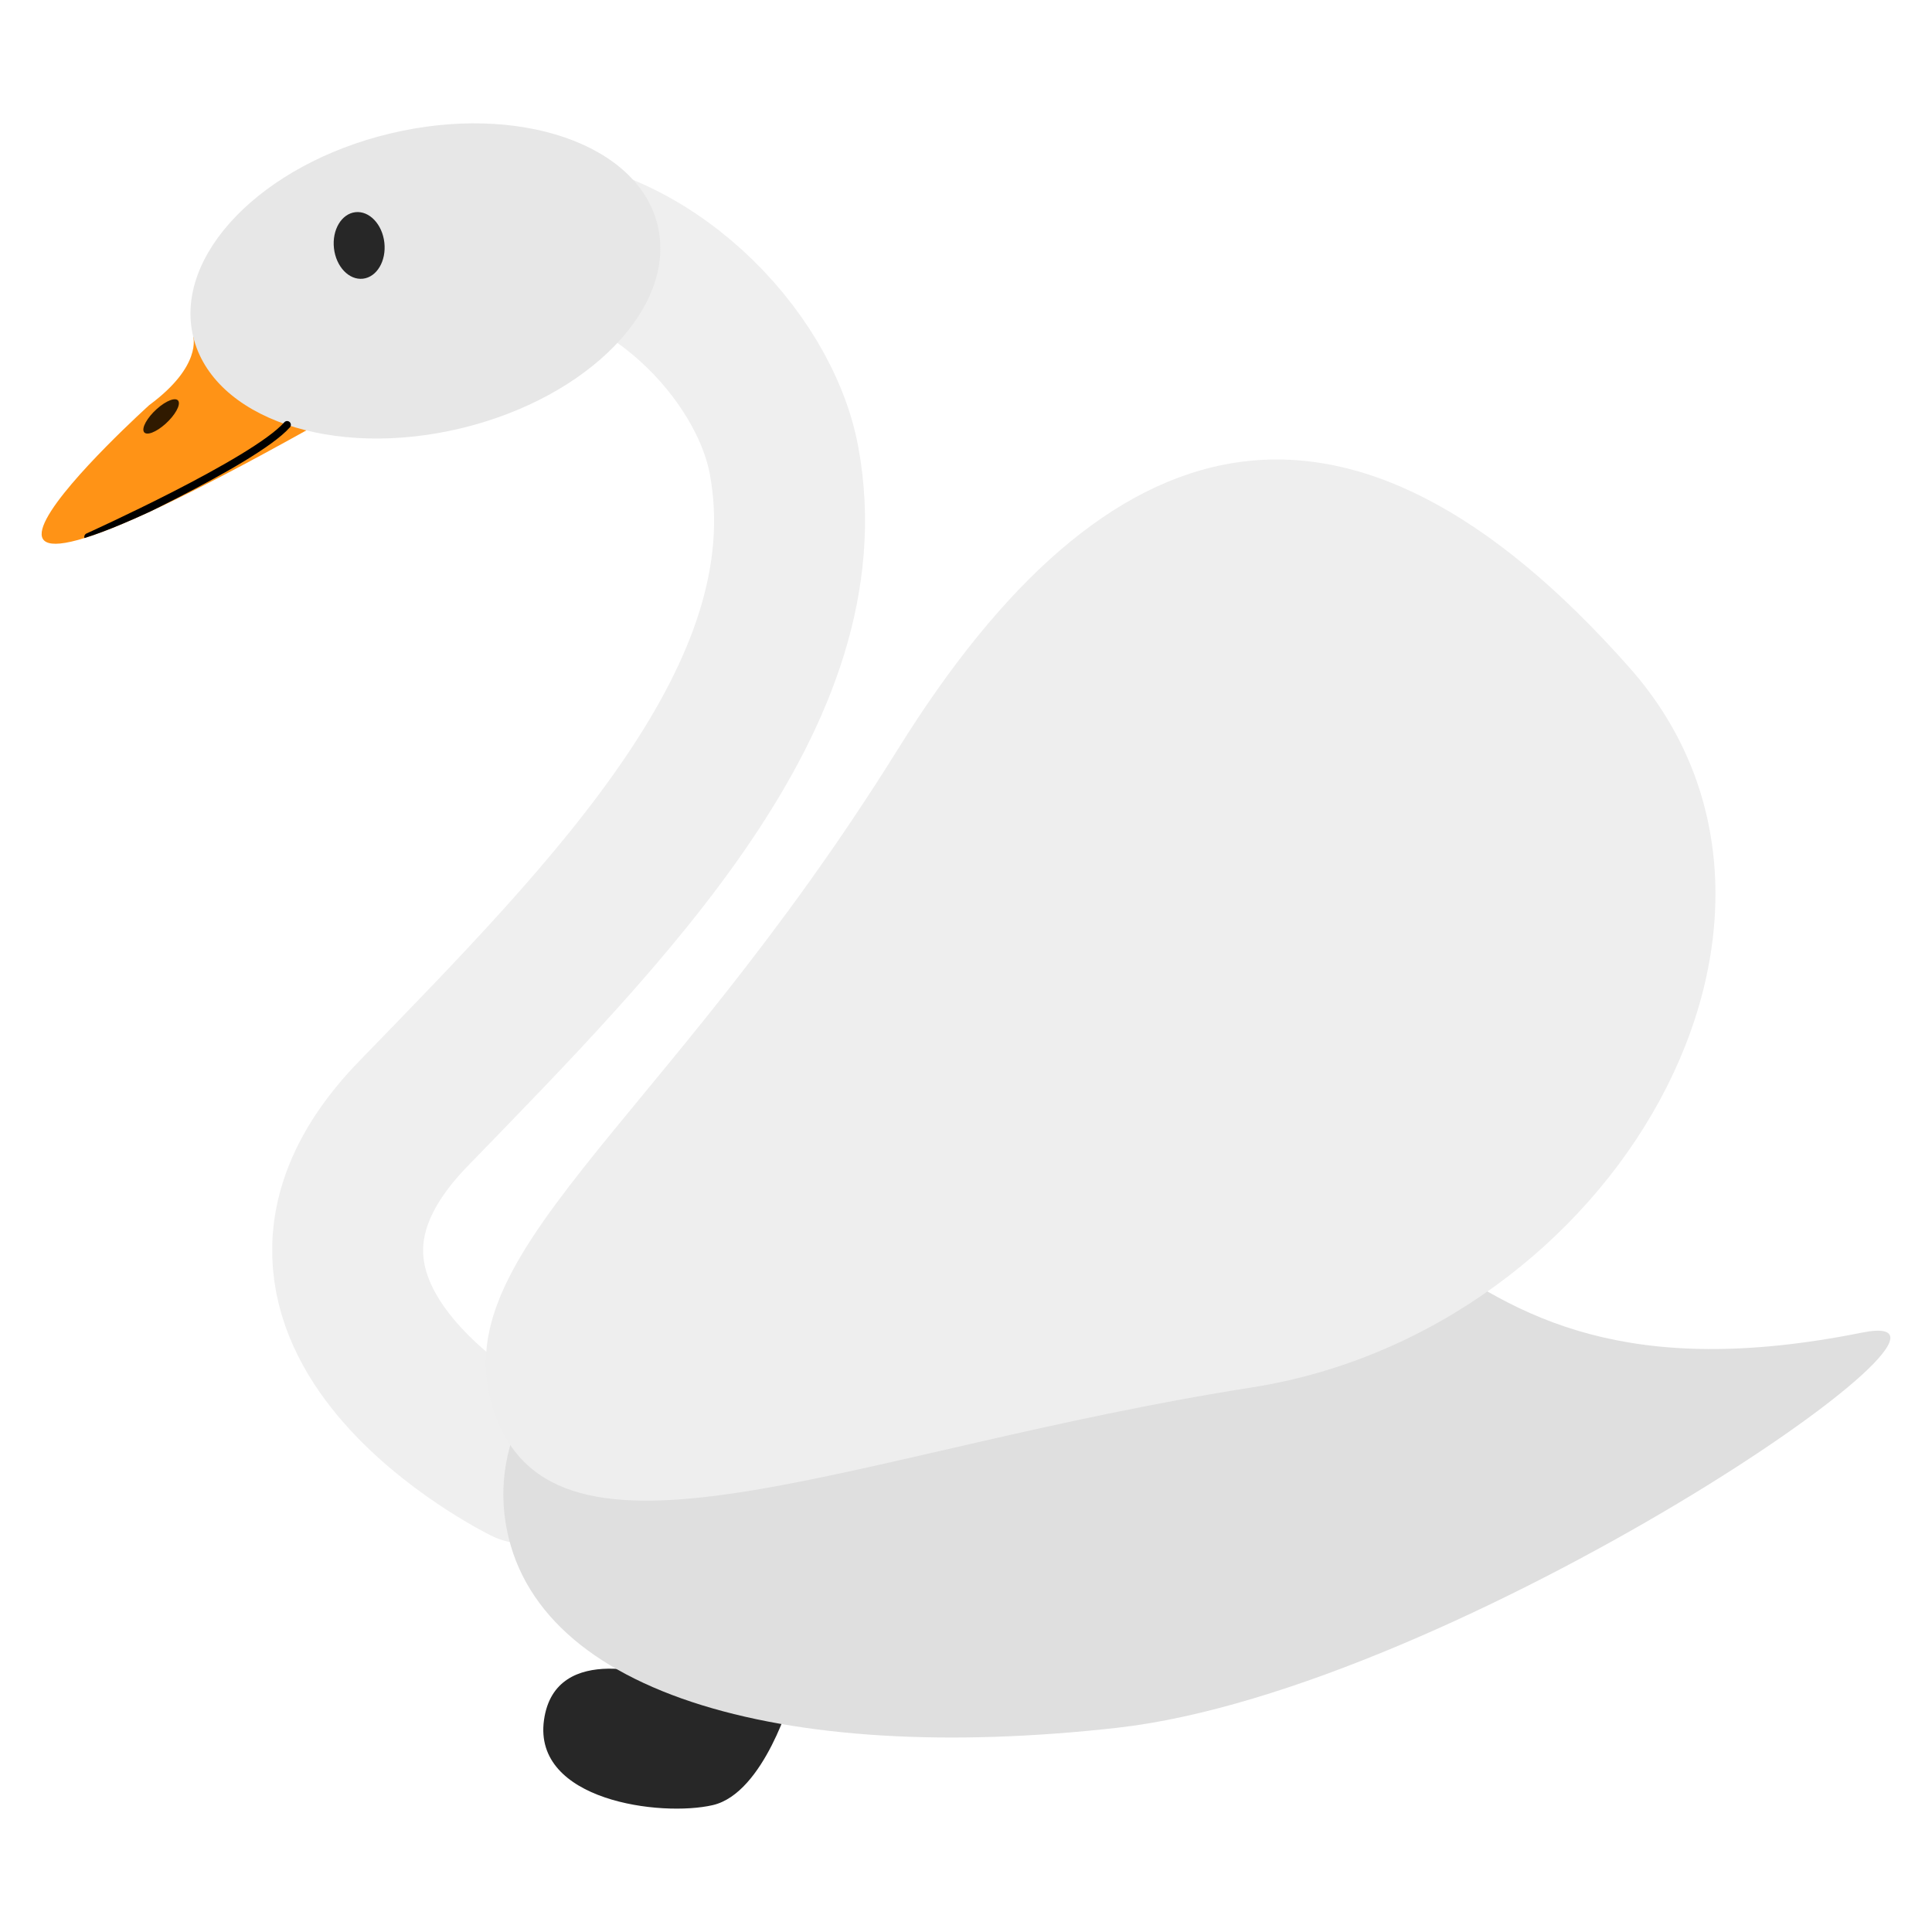
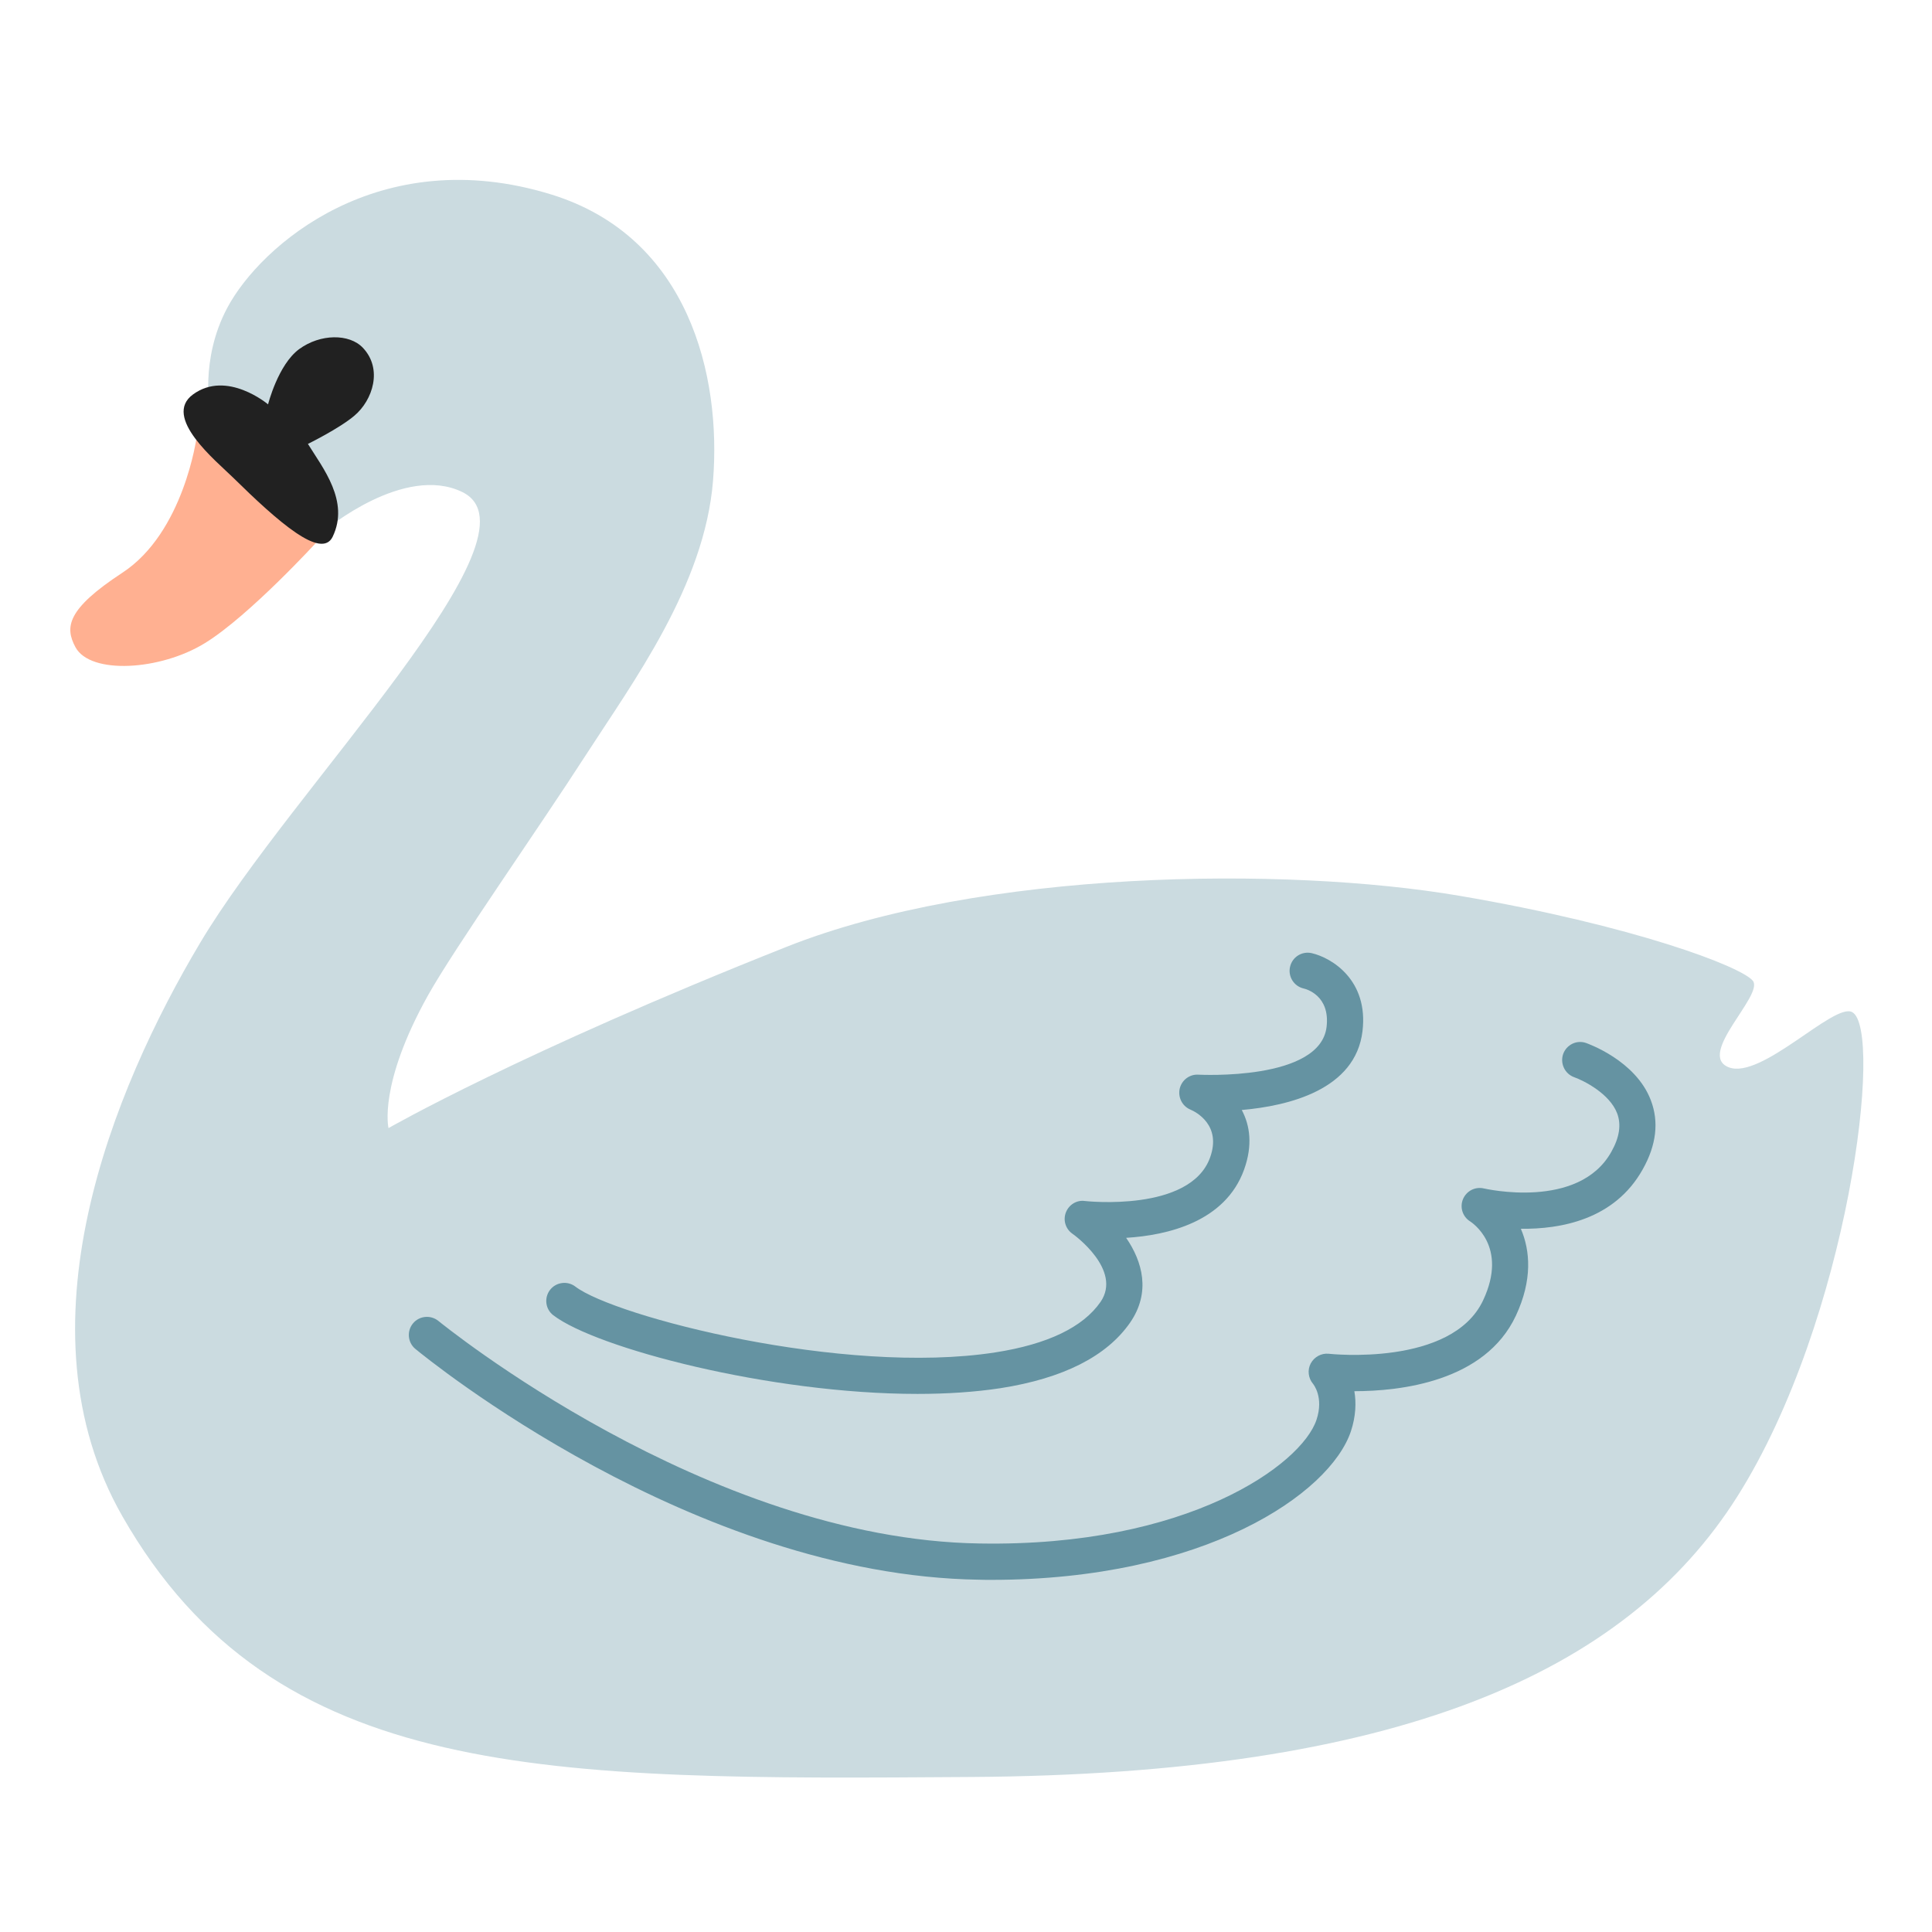
- <svg xmlns="http://www.w3.org/2000/svg" height="128" width="128">
-   <defs>
-     <linearGradient id="a">
-       <stop offset="0" />
-       <stop offset="1" stop-opacity="0" />
-     </linearGradient>
-     <clipPath id="b">
-       <path d="M3.05 35.563s-22.02 15.79 9.438 2.638c7.322-7.458-6.283-6.53-6.283-6.53s.363 1.861-3.154 3.892z" fill="#ff9316" />
-     </clipPath>
-   </defs>
-   <path d="M43.975 111.171s-7.185-2.571-7.934 2.786c-.749 5.358 7.755 6.428 11.181 5.637 3.426-.792 5.256-7.352 5.256-7.352z" fill="#272727" stroke-width=".5" stroke-linecap="round" paint-order="stroke fill markers" />
-   <path d="M34.769 97.264s-20.415-10.041-7.394-23.467c13.02-13.425 27.41-27.826 24.574-43.267-1.306-7.113-9.135-15.19-17.776-15.22" fill="none" stroke="#efefef" stroke-width="10" stroke-linecap="round" />
-   <path d="M123.357 88.29c10.732-2.154-26.914 23.654-49.335 26.18-22.42 2.524-39.276-2.383-40.603-14.167-1.327-11.784 15.773-23.384 38.193-25.909 22.421-2.525 20.73 20.122 51.745 13.896z" fill="#dfdfdf" stroke-width=".5" stroke-linecap="round" paint-order="stroke fill markers" />
-   <g transform="rotate(-6.425 -94.91 -26.424) scale(1.07488)" stroke-width=".93">
-     <path d="M3.05 35.563s-22.02 15.79 9.438 2.638c7.322-7.458-6.283-6.53-6.283-6.53s.363 1.861-3.154 3.892z" fill="#ff9316" />
-     <ellipse transform="rotate(-7.037) skewX(.013)" ry="9.344" rx="14.719" cy="32.193" cx="16.99" fill="#e7e7e7" stroke-width="9.303" stroke-linecap="round" paint-order="stroke fill markers" />
-     <ellipse transform="matrix(.81359 -.58144 .41291 .91077 0 0)" ry=".53" rx="1.428" cy="32.327" cx="-11.869" fill="#301a00" stroke-width="9.393" stroke-linecap="round" paint-order="stroke fill markers" />
-     <path clip-path="url(#b)" d="M-1.616 43.22s10.69-3.443 12.965-5.494" fill="none" stroke="#000" stroke-width=".465" stroke-linecap="round" />
-     <ellipse ry="2.063" rx="1.563" cy="27.237" cx="17" fill="#272727" stroke-width=".465" stroke-linecap="round" paint-order="stroke fill markers" />
+ <svg xmlns="http://www.w3.org/2000/svg" width="100%" height="100%" viewBox="0 0 128 128" version="1.1" xml:space="preserve" style="fill-rule:evenodd;clip-rule:evenodd;stroke-linejoin:round;stroke-miterlimit:2;">
+   <path d="M36.54,12.89C45.64,15.71 47.8,24.9 47.24,31.85C46.68,38.8 41.94,45.18 38.79,50.06C35.69,54.87 30.12,62.8 28.37,65.92C25.04,71.88 25.74,74.74 25.74,74.74C25.74,74.74 34.37,69.77 52.11,62.73C65,57.61 85.16,57.38 96.7,59.35C108.24,61.32 115.38,64.04 116.13,64.98C116.88,65.92 112.38,69.86 114.53,70.71C116.69,71.55 121.48,66.44 122.7,67.05C124.82,68.11 122.51,87.42 115.1,99.15C107.69,110.88 92.53,117.55 64.33,117.73C36.26,117.92 18.18,118.08 8.11,100.46C0.98,87.98 7.45,72.21 13.27,62.45C19.4,52.16 36.36,35.4 30.63,32.6C26.78,30.72 21.53,35.13 21.53,35.13L13.93,27.34C13.93,27.34 13.21,23.85 15.06,20.39C17.25,16.27 25.13,9.36 36.54,12.89Z" style="fill:rgb(203,219,224);fill-rule:nonzero;" />
+   <path d="M13.03,28.94C13.03,28.94 12.19,35.28 8.1,37.95C4.41,40.37 4.29,41.56 5,42.88C5.99,44.71 10.63,44.43 13.59,42.6C16.55,40.77 21.05,35.84 21.05,35.84L17.95,28.8L13.03,28.94Z" style="fill:rgb(255,176,145);fill-rule:nonzero;" />
+   <path d="M20.4,29.41C21.39,31.01 23.17,33.21 22.04,35.56C21.3,37.09 18.47,34.62 15.42,31.62C14.32,30.54 10.73,27.63 12.79,26.13C15.04,24.49 17.76,26.79 17.76,26.79C17.76,26.79 18.42,24.16 19.82,23.13C21.23,22.1 23.15,22.1 24.04,23.04C25.37,24.44 24.7,26.51 23.48,27.54C22.48,28.39 20.4,29.41 20.4,29.41Z" style="fill:rgb(33,33,33);fill-rule:nonzero;" />
+   <g>
+     <path d="M60.78,92.35C50.99,92.35 39.47,89.3 36.66,87.14C36.13,86.74 36.04,85.98 36.44,85.46C36.84,84.94 37.6,84.84 38.12,85.24C40.7,87.22 55.89,91.16 65.94,89.6C69.41,89.06 71.75,87.93 72.91,86.26C74.37,84.15 71.18,81.82 71.04,81.73C70.59,81.41 70.42,80.83 70.62,80.32C70.82,79.81 71.34,79.49 71.88,79.57C71.95,79.58 78.86,80.33 80.17,76.69C80.95,74.54 79.22,73.66 78.86,73.51C78.32,73.28 78.03,72.69 78.16,72.12C78.3,71.55 78.82,71.16 79.4,71.2C79.48,71.2 87.47,71.63 87.89,68.03C88.13,65.96 86.55,65.53 86.37,65.49C85.72,65.34 85.32,64.69 85.47,64.05C85.62,63.4 86.26,63 86.91,63.15C88.24,63.46 90.67,64.94 90.27,68.31C89.81,72.2 85.37,73.27 82.27,73.54C82.81,74.55 83.01,75.87 82.42,77.5C81.17,80.95 77.36,81.84 74.61,82.01C75.69,83.58 76.26,85.62 74.87,87.63C73.32,89.86 70.44,91.32 66.29,91.97C64.58,92.23 62.72,92.35 60.78,92.35Z" style="fill:rgb(101,147,162);fill-rule:nonzero;" />
  </g>
-   <path d="M107.977 44.255c14.668 16.59-1.018 43.904-25.075 47.672-26.023 4.077-45.525 13.401-49.984 2.103-4.243-10.752 10.64-18.811 26.588-44.422 13.746-22.073 29.613-26.683 48.47-5.353z" fill="#eee" stroke-width=".5" stroke-linecap="round" paint-order="stroke fill markers" />
+   <g>
+     <path d="M65.67,104.67C65.41,104.67 65.14,104.67 64.87,104.66C45.9,104.38 28.26,89.98 27.52,89.37C27.01,88.95 26.94,88.19 27.36,87.68C27.78,87.17 28.54,87.1 29.05,87.52C29.23,87.66 46.79,101.99 64.91,102.26C78.71,102.5 86.23,97.03 87.22,94.07C87.72,92.57 87.02,91.72 86.99,91.68C86.67,91.3 86.61,90.76 86.84,90.33C87.07,89.9 87.54,89.64 88.03,89.69C88.11,89.7 96.18,90.57 98.26,86.15C99.95,82.56 97.5,80.99 97.4,80.92C96.9,80.61 96.7,79.98 96.93,79.44C97.16,78.9 97.74,78.6 98.32,78.74C98.38,78.75 104.58,80.19 106.75,76.32C107.3,75.35 107.42,74.51 107.14,73.76C106.64,72.45 104.92,71.59 104.3,71.37C103.68,71.15 103.35,70.47 103.56,69.84C103.78,69.22 104.45,68.88 105.08,69.1C105.21,69.15 108.37,70.26 109.37,72.89C109.92,74.32 109.74,75.87 108.83,77.48C106.96,80.82 103.38,81.44 100.76,81.41C101.38,82.85 101.54,84.8 100.43,87.17C98.38,91.55 92.76,92.17 89.73,92.17C89.86,92.92 89.83,93.83 89.5,94.83C88.11,98.96 79.82,104.67 65.67,104.67Z" style="fill:rgb(101,147,162);fill-rule:nonzero;" />
+   </g>
</svg>
